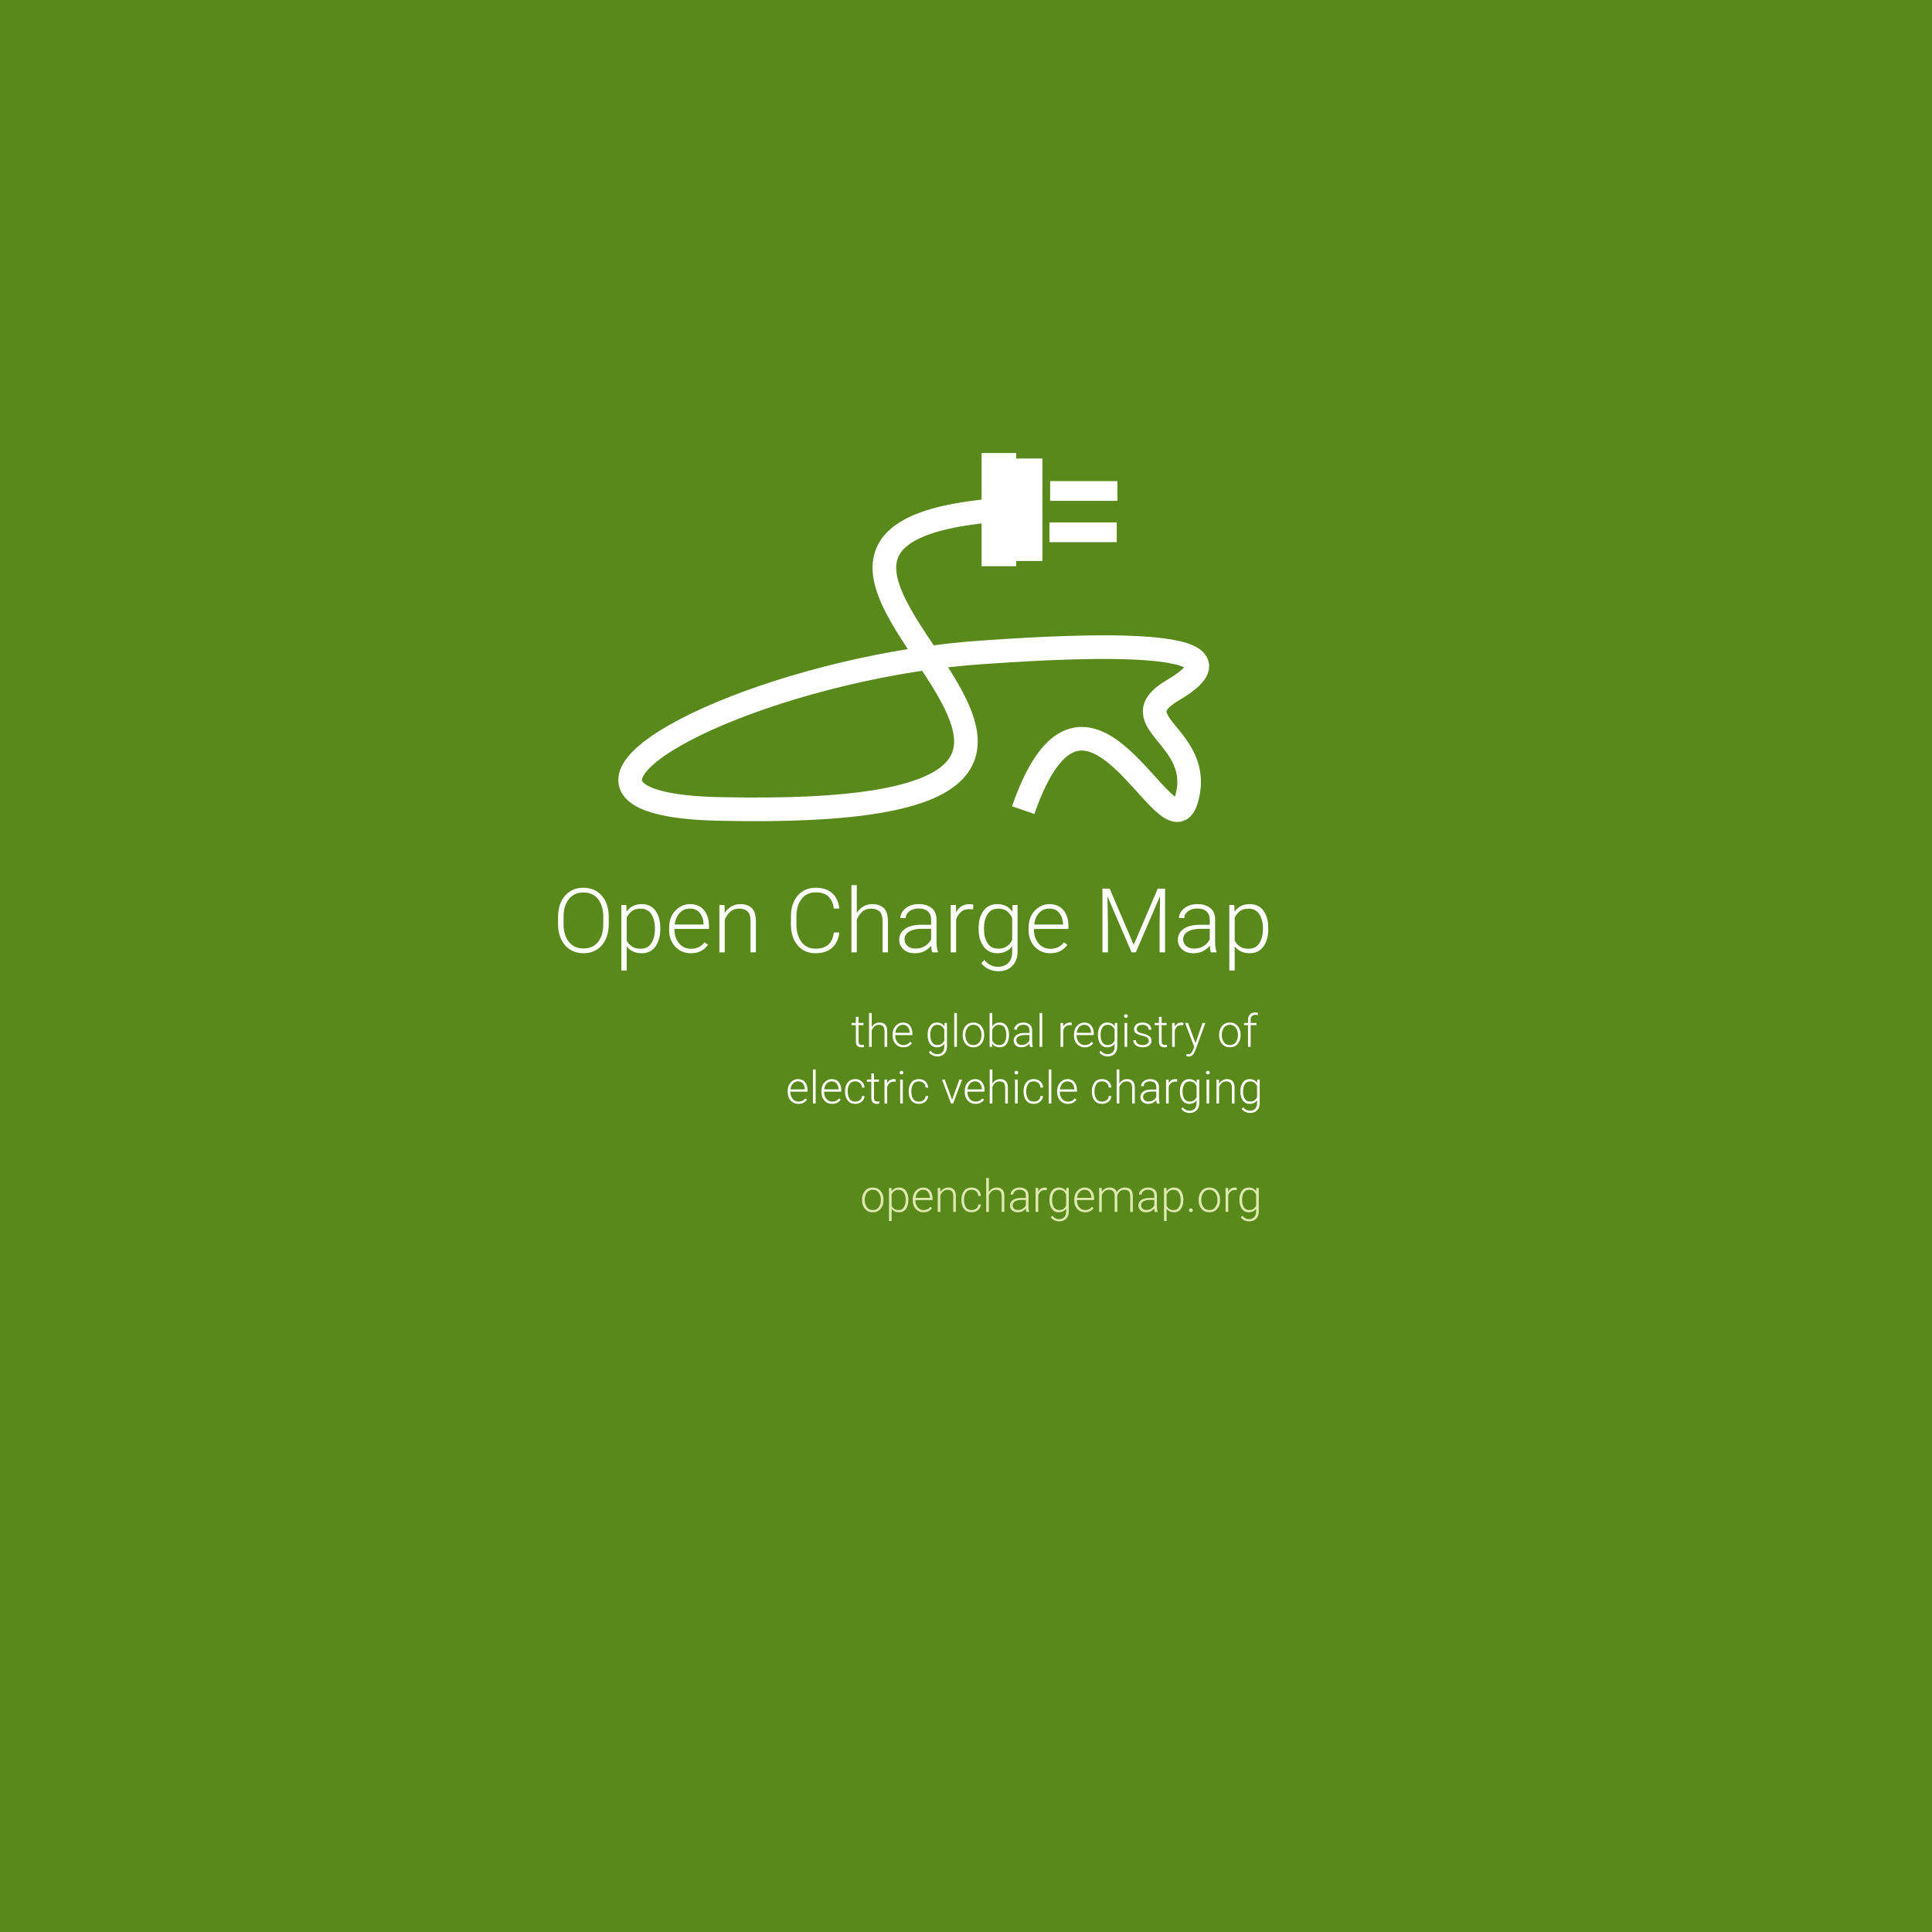
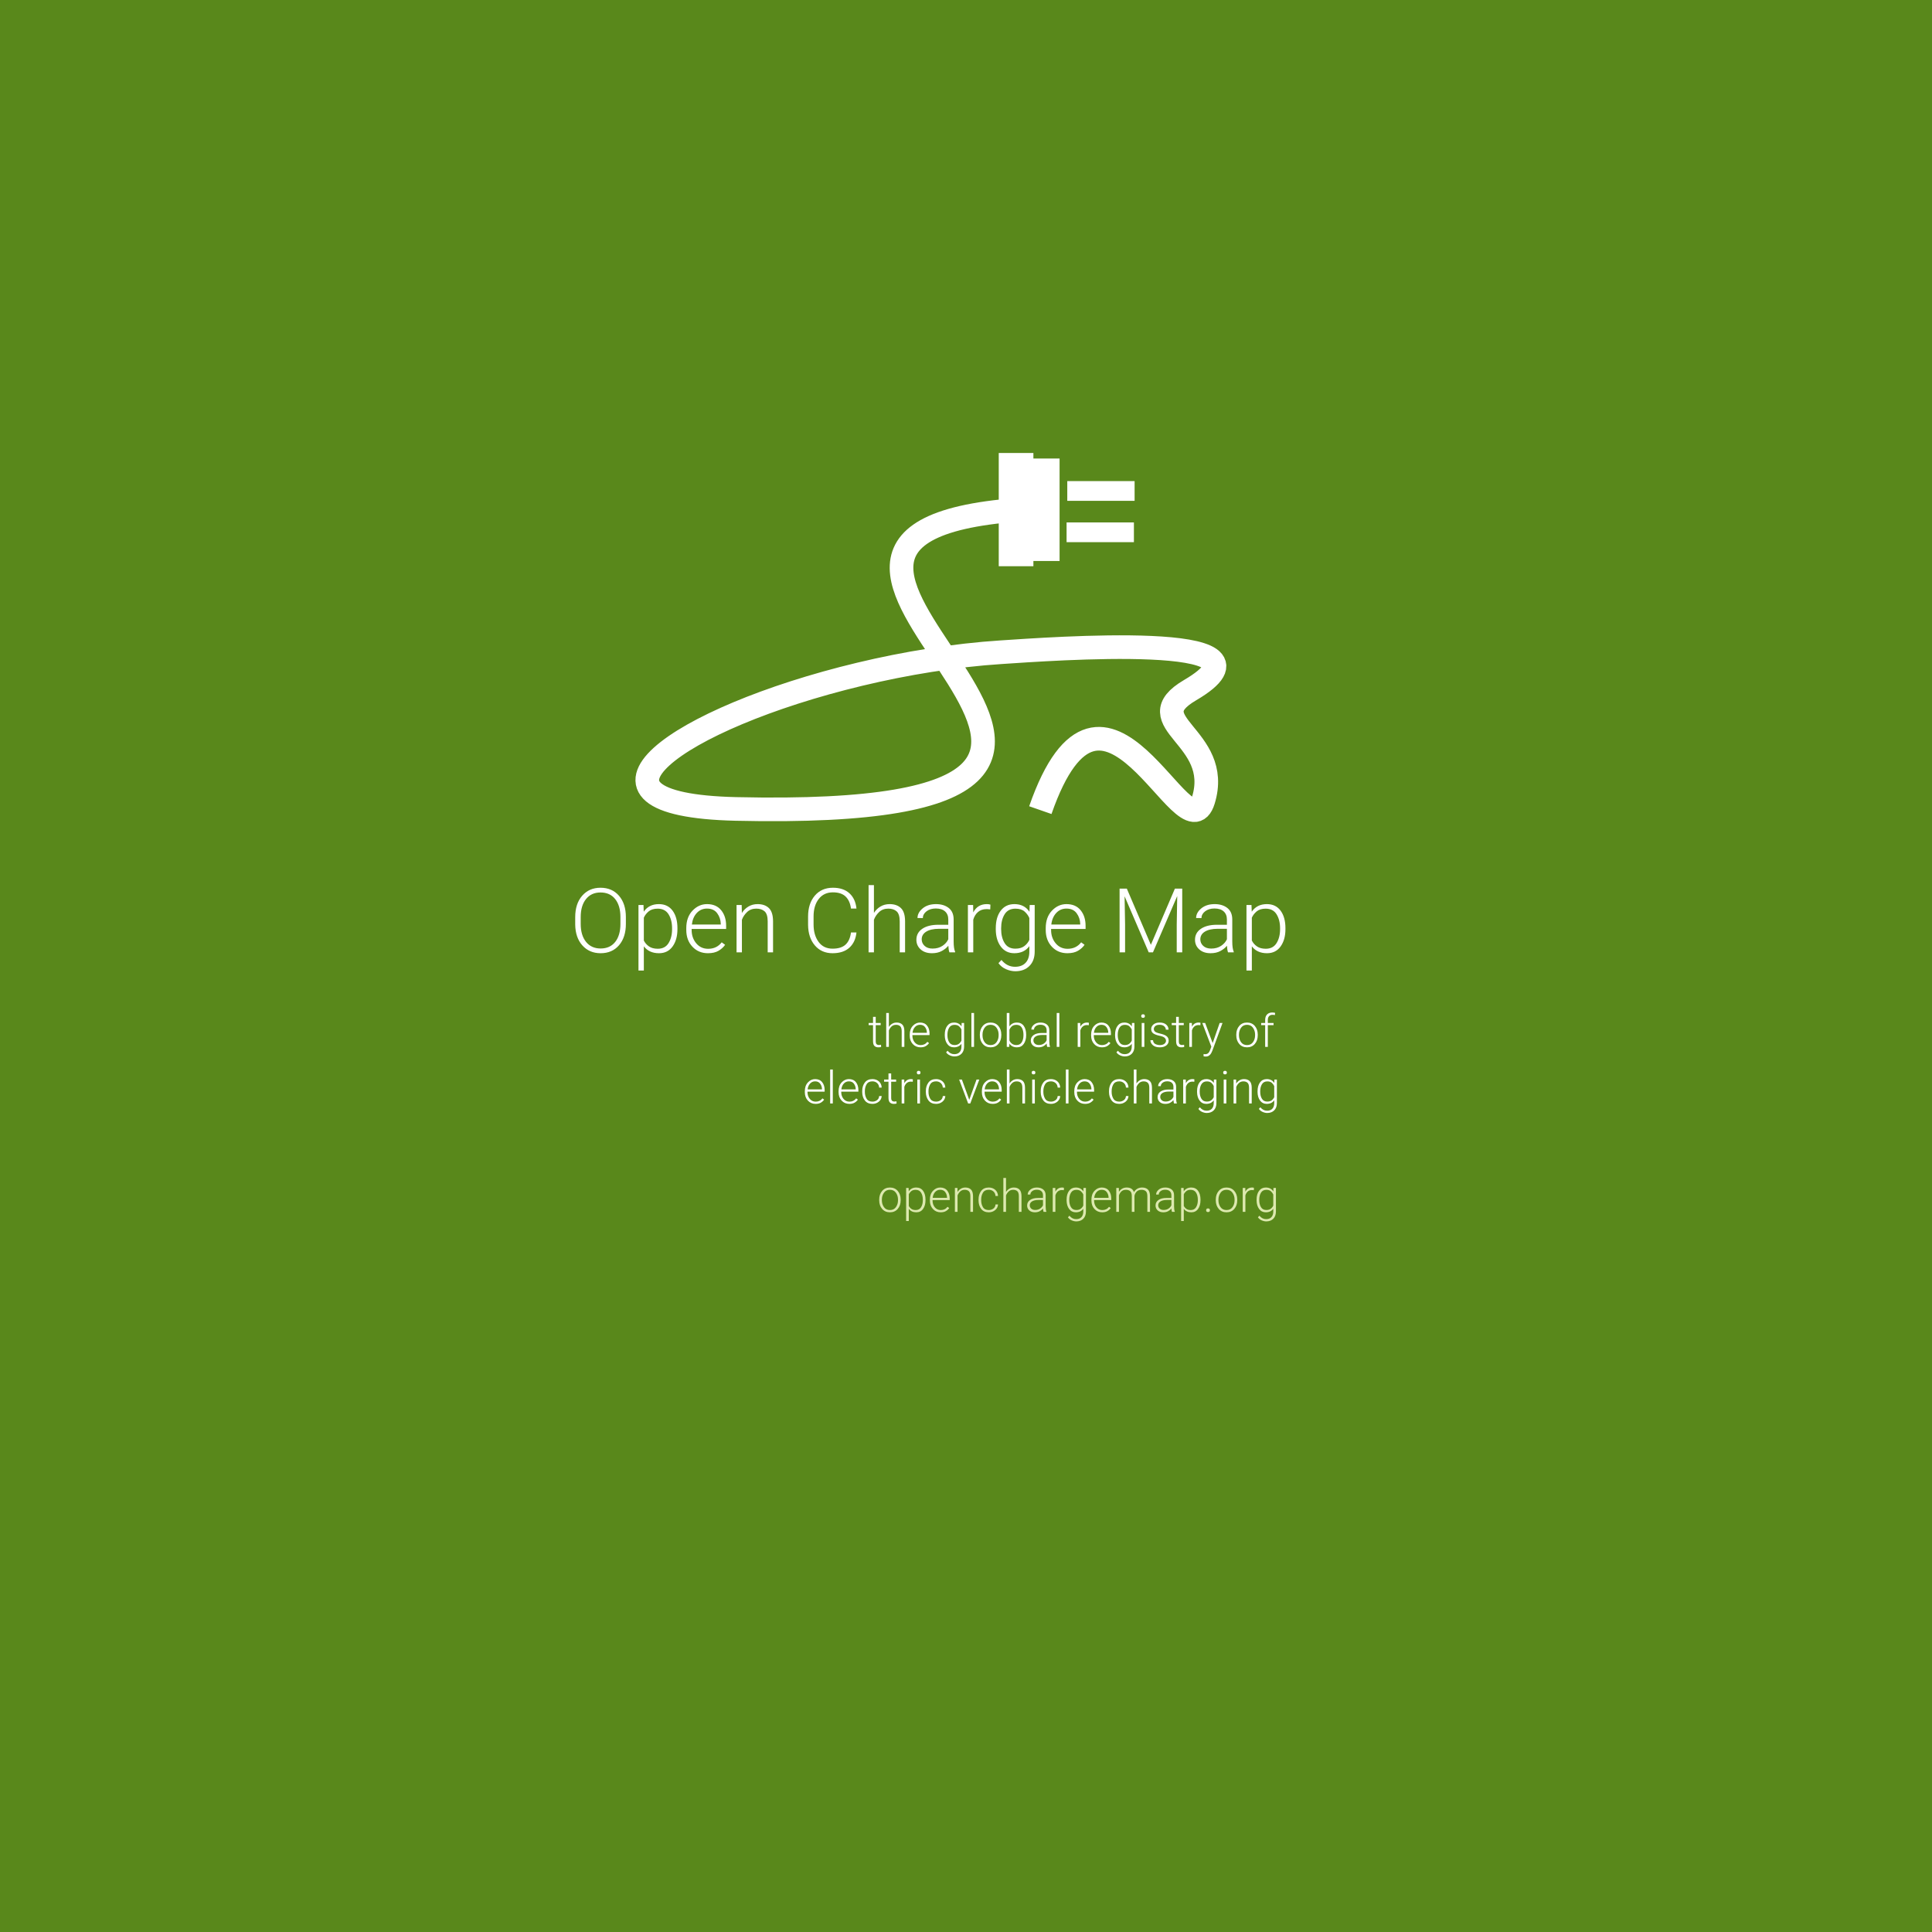
<svg xmlns="http://www.w3.org/2000/svg" width="4096" height="4096" id="svg2" version="1.1">
  <defs id="defs4">
    <filter id="filter3075" width="1.25" x="-0.11" style="color-interpolation-filters:sRGB">
      <feGaussianBlur id="feGaussianBlur3077" stdDeviation="2" />
      <feColorMatrix id="feColorMatrix3079" result="fbSourceGraphic" values="1 0 0 0 0 0 1 0 0 0 0 0 1 0 0 0 0 0 6 -2.5 " />
    </filter>
  </defs>
  <g id="layer3" style="display:inline" transform="translate(0,3296)" />
  <g id="layer2" transform="translate(0,3043.638)" style="display:inline">
    <rect style="opacity:1;fill:#59881b;fill-opacity:1;stroke:none;stroke-width:2;filter:url(#filter3057)" id="rect3012" width="4097.205" height="4096.402" x="-0.2" y="-3043.686" />
-     <g style="display:inline;filter:url(#filter3818);enable-background:new" id="g3067" transform="matrix(0,3.159387,-4.30332,0,3643.838,-2493.693)">
+     <g style="display:inline;filter:url(#filter3818);enable-background:new" id="g3067" transform="matrix(0,3.159387,-4.30332,0,3680.201,-2493.693)">
      <rect rx="0" y="333.187" x="133.616" height="23.008" width="68.768" id="rect2985" style="fill:#ffffff;fill-opacity:1;stroke:none" ry="0" />
      <rect rx="2.529" y="296.224" x="148.772" height="33.169" width="13.24" id="rect2987-1-7" style="fill:#ffffff;fill-opacity:1;stroke:none" ry="0" />
      <rect rx="0" y="346.087" x="129.912" height="17.068" width="75.979" id="rect2985-4" style="fill:#ffffff;fill-opacity:1;stroke:none" />
      <rect ry="0" style="fill:#ffffff;fill-opacity:1;stroke:none" id="rect3876" width="13.24" height="33.169" x="176.509" y="296.566" rx="2.529" />
    </g>
-     <path style="display:inline;fill:none;stroke:#ffffff;stroke-width:50.111;stroke-linecap:butt;stroke-linejoin:miter;stroke-miterlimit:4;stroke-dasharray:none;stroke-opacity:1;filter:url(#filter3818);enable-background:new" d="m 2169.239,-1326.093 c 134.521,-386.281 307.187,103.756 345.569,-20.774 41.831,-135.724 -144.271,-165.321 -27.99,-233.641 214.454,-125.999 -301.555,-86.752 -400.548,-80.379 -98.993,6.372 -202.66,23.384 -299.843,46.665 -388.735,93.125 -643.511,276.829 -262.778,285.592 1196.037,27.528 -128.959,-558.579 564.959,-631.317" id="path4050" />
-     <rect style="display:inline;fill:#1a1a1a;fill-opacity:0;stroke:none;stroke-width:2.004;enable-background:new" id="rect3004" width="682.756" height="557.451" x="2154.517" y="-1746.714" rx="19.91" />
-     <text xml:space="preserve" style="font-style:normal;font-variant:normal;font-weight:normal;font-stretch:normal;font-size:24.045px;line-height:0%;font-family:'Roboto thin';-inkscape-font-specification:'Roboto thin, ';text-align:start;letter-spacing:0px;word-spacing:0px;writing-mode:lr-tb;text-anchor:start;display:inline;fill:#ffffff;fill-opacity:1;stroke:none;stroke-width:2.004;enable-background:new" x="1159.144" y="-1035.242" id="text3861-1-1" transform="scale(1.010395,0.9897123)">
-       <tspan id="tspan3863-7-7" x="1159.144" y="-1035.242" style="font-style:normal;font-variant:normal;font-weight:300;font-stretch:normal;font-size:192px;line-height:125%;font-family:Roboto;-inkscape-font-specification:'Roboto Light';text-align:start;letter-spacing:0px;writing-mode:lr-tb;text-anchor:start;fill:#ffffff;fill-opacity:1;stroke:none;stroke-width:2.004">Open Charge Map</tspan>
+     <path style="display:inline;fill:none;stroke:#ffffff;stroke-width:50.111;stroke-linecap:butt;stroke-linejoin:miter;stroke-miterlimit:4;stroke-dasharray:none;stroke-opacity:1;filter:url(#filter3818);enable-background:new" d="m 2205.602,-1326.093 c 134.521,-386.281 307.187,103.756 345.569,-20.774 41.831,-135.724 -144.271,-165.321 -27.99,-233.641 214.454,-125.999 -301.555,-86.752 -400.548,-80.379 -98.993,6.372 -202.66,23.384 -299.843,46.665 -388.735,93.125 -643.511,276.829 -262.778,285.592 1196.037,27.528 -128.959,-558.579 564.959,-631.317" id="path4050" />
+     <rect style="display:inline;fill:#1a1a1a;fill-opacity:0;stroke:none;stroke-width:2.004;enable-background:new" id="rect3004" width="682.756" height="557.451" x="2190.88" y="-1746.714" rx="19.91" />
+     <text xml:space="preserve" style="font-style:normal;font-variant:normal;font-weight:normal;font-stretch:normal;font-size:24.045px;line-height:0%;font-family:'Roboto thin';-inkscape-font-specification:'Roboto thin, ';text-align:start;letter-spacing:0px;word-spacing:0px;writing-mode:lr-tb;text-anchor:start;display:inline;fill:#ffffff;fill-opacity:1;stroke:none;stroke-width:2.004;enable-background:new" x="1195.134" y="-1035.242" id="text3861-1-1" transform="scale(1.010395,0.9897123)">
+       <tspan id="tspan3863-7-7" x="1195.134" y="-1035.242" style="font-style:normal;font-variant:normal;font-weight:300;font-stretch:normal;font-size:192px;line-height:125%;font-family:Roboto;-inkscape-font-specification:'Roboto Light';text-align:start;letter-spacing:0px;writing-mode:lr-tb;text-anchor:start;fill:#ffffff;fill-opacity:1;stroke:none;stroke-width:2.004">Open Charge Map</tspan>
    </text>
-     <text xml:space="preserve" style="font-style:normal;font-variant:normal;font-weight:300;font-stretch:normal;font-size:24.045px;line-height:0%;font-family:Roboto;-inkscape-font-specification:'Roboto Light';text-align:end;letter-spacing:0px;word-spacing:0px;text-anchor:end;fill:#ffffff;fill-opacity:1;stroke:none;stroke-width:2.004" x="2699.948" y="-826.461" id="text2999" transform="scale(1.002802,0.997206)">
-       <tspan id="tspan3846" x="2699.948" y="-826.461" style="font-style:normal;font-variant:normal;font-weight:300;font-stretch:normal;font-size:96.179px;line-height:125%;font-family:Roboto;-inkscape-font-specification:'Roboto Light';text-align:end;writing-mode:lr-tb;text-anchor:end;stroke-width:2.004">the global registry of</tspan>
-       <tspan x="2699.948" y="-706.237" id="tspan3848" style="font-style:normal;font-variant:normal;font-weight:300;font-stretch:normal;font-size:96.179px;line-height:125%;font-family:Roboto;-inkscape-font-specification:'Roboto Light';text-align:end;writing-mode:lr-tb;text-anchor:end;stroke-width:2.004">electric vehicle charging</tspan>
+     <text xml:space="preserve" style="font-style:normal;font-variant:normal;font-weight:300;font-stretch:normal;font-size:24.045px;line-height:0%;font-family:Roboto;-inkscape-font-specification:'Roboto Light';text-align:end;letter-spacing:0px;word-spacing:0px;text-anchor:end;fill:#ffffff;fill-opacity:1;stroke:none;stroke-width:2.004" x="2736.209" y="-826.461" id="text2999" transform="scale(1.002802,0.997206)">
+       <tspan id="tspan3846" x="2736.209" y="-826.461" style="font-style:normal;font-variant:normal;font-weight:300;font-stretch:normal;font-size:96.179px;line-height:125%;font-family:Roboto;-inkscape-font-specification:'Roboto Light';text-align:end;writing-mode:lr-tb;text-anchor:end;stroke-width:2.004">the global registry of</tspan>
+       <tspan x="2736.209" y="-706.237" id="tspan3848" style="font-style:normal;font-variant:normal;font-weight:300;font-stretch:normal;font-size:96.179px;line-height:125%;font-family:Roboto;-inkscape-font-specification:'Roboto Light';text-align:end;writing-mode:lr-tb;text-anchor:end;stroke-width:2.004">electric vehicle charging</tspan>
    </text>
-     <text xml:space="preserve" style="font-style:normal;font-variant:normal;font-weight:300;font-stretch:normal;font-size:24.045px;line-height:0%;font-family:Roboto;-inkscape-font-specification:'Roboto Light';text-align:end;letter-spacing:0px;word-spacing:0px;text-anchor:end;display:inline;fill:#dde9af;fill-opacity:1;stroke:none;stroke-width:2.004" x="2697.936" y="-475.715" id="text2999-8" transform="scale(1.002802,0.997206)">
-       <tspan x="2697.936" y="-475.715" id="tspan3848-4" style="font-style:normal;font-variant:normal;font-weight:300;font-stretch:normal;font-size:96.179px;line-height:125%;font-family:Roboto;-inkscape-font-specification:'Roboto Light';text-align:end;writing-mode:lr-tb;text-anchor:end;fill:#dde9af;stroke-width:2.004">openchargemap.org</tspan>
+     <text xml:space="preserve" style="font-style:normal;font-variant:normal;font-weight:300;font-stretch:normal;font-size:24.045px;line-height:0%;font-family:Roboto;-inkscape-font-specification:'Roboto Light';text-align:end;letter-spacing:0px;word-spacing:0px;text-anchor:end;display:inline;fill:#dde9af;fill-opacity:1;stroke:none;stroke-width:2.004" x="2734.198" y="-475.715" id="text2999-8" transform="scale(1.002802,0.997206)">
+       <tspan x="2734.198" y="-475.715" id="tspan3848-4" style="font-style:normal;font-variant:normal;font-weight:300;font-stretch:normal;font-size:96.179px;line-height:125%;font-family:Roboto;-inkscape-font-specification:'Roboto Light';text-align:end;writing-mode:lr-tb;text-anchor:end;fill:#dde9af;stroke-width:2.004">openchargemap.org</tspan>
    </text>
    <flowRoot xml:space="preserve" id="flowRoot847" style="font-style:normal;font-variant:normal;font-weight:normal;font-stretch:normal;font-size:40px;line-height:1.25;font-family:'.Damascus PUA';-inkscape-font-specification:'.Damascus PUA';letter-spacing:0px;word-spacing:0px;fill:#000000;fill-opacity:1;stroke:none" transform="translate(0,-995.6378)">
      <flowRegion id="flowRegion849">
        <rect id="rect851" width="281.818" height="47.727" x="925" y="1059.364" />
      </flowRegion>
      <flowPara id="flowPara853" />
    </flowRoot>
  </g>
  <g id="layer1" transform="translate(0,3043.638)" style="display:inline" />
</svg>
